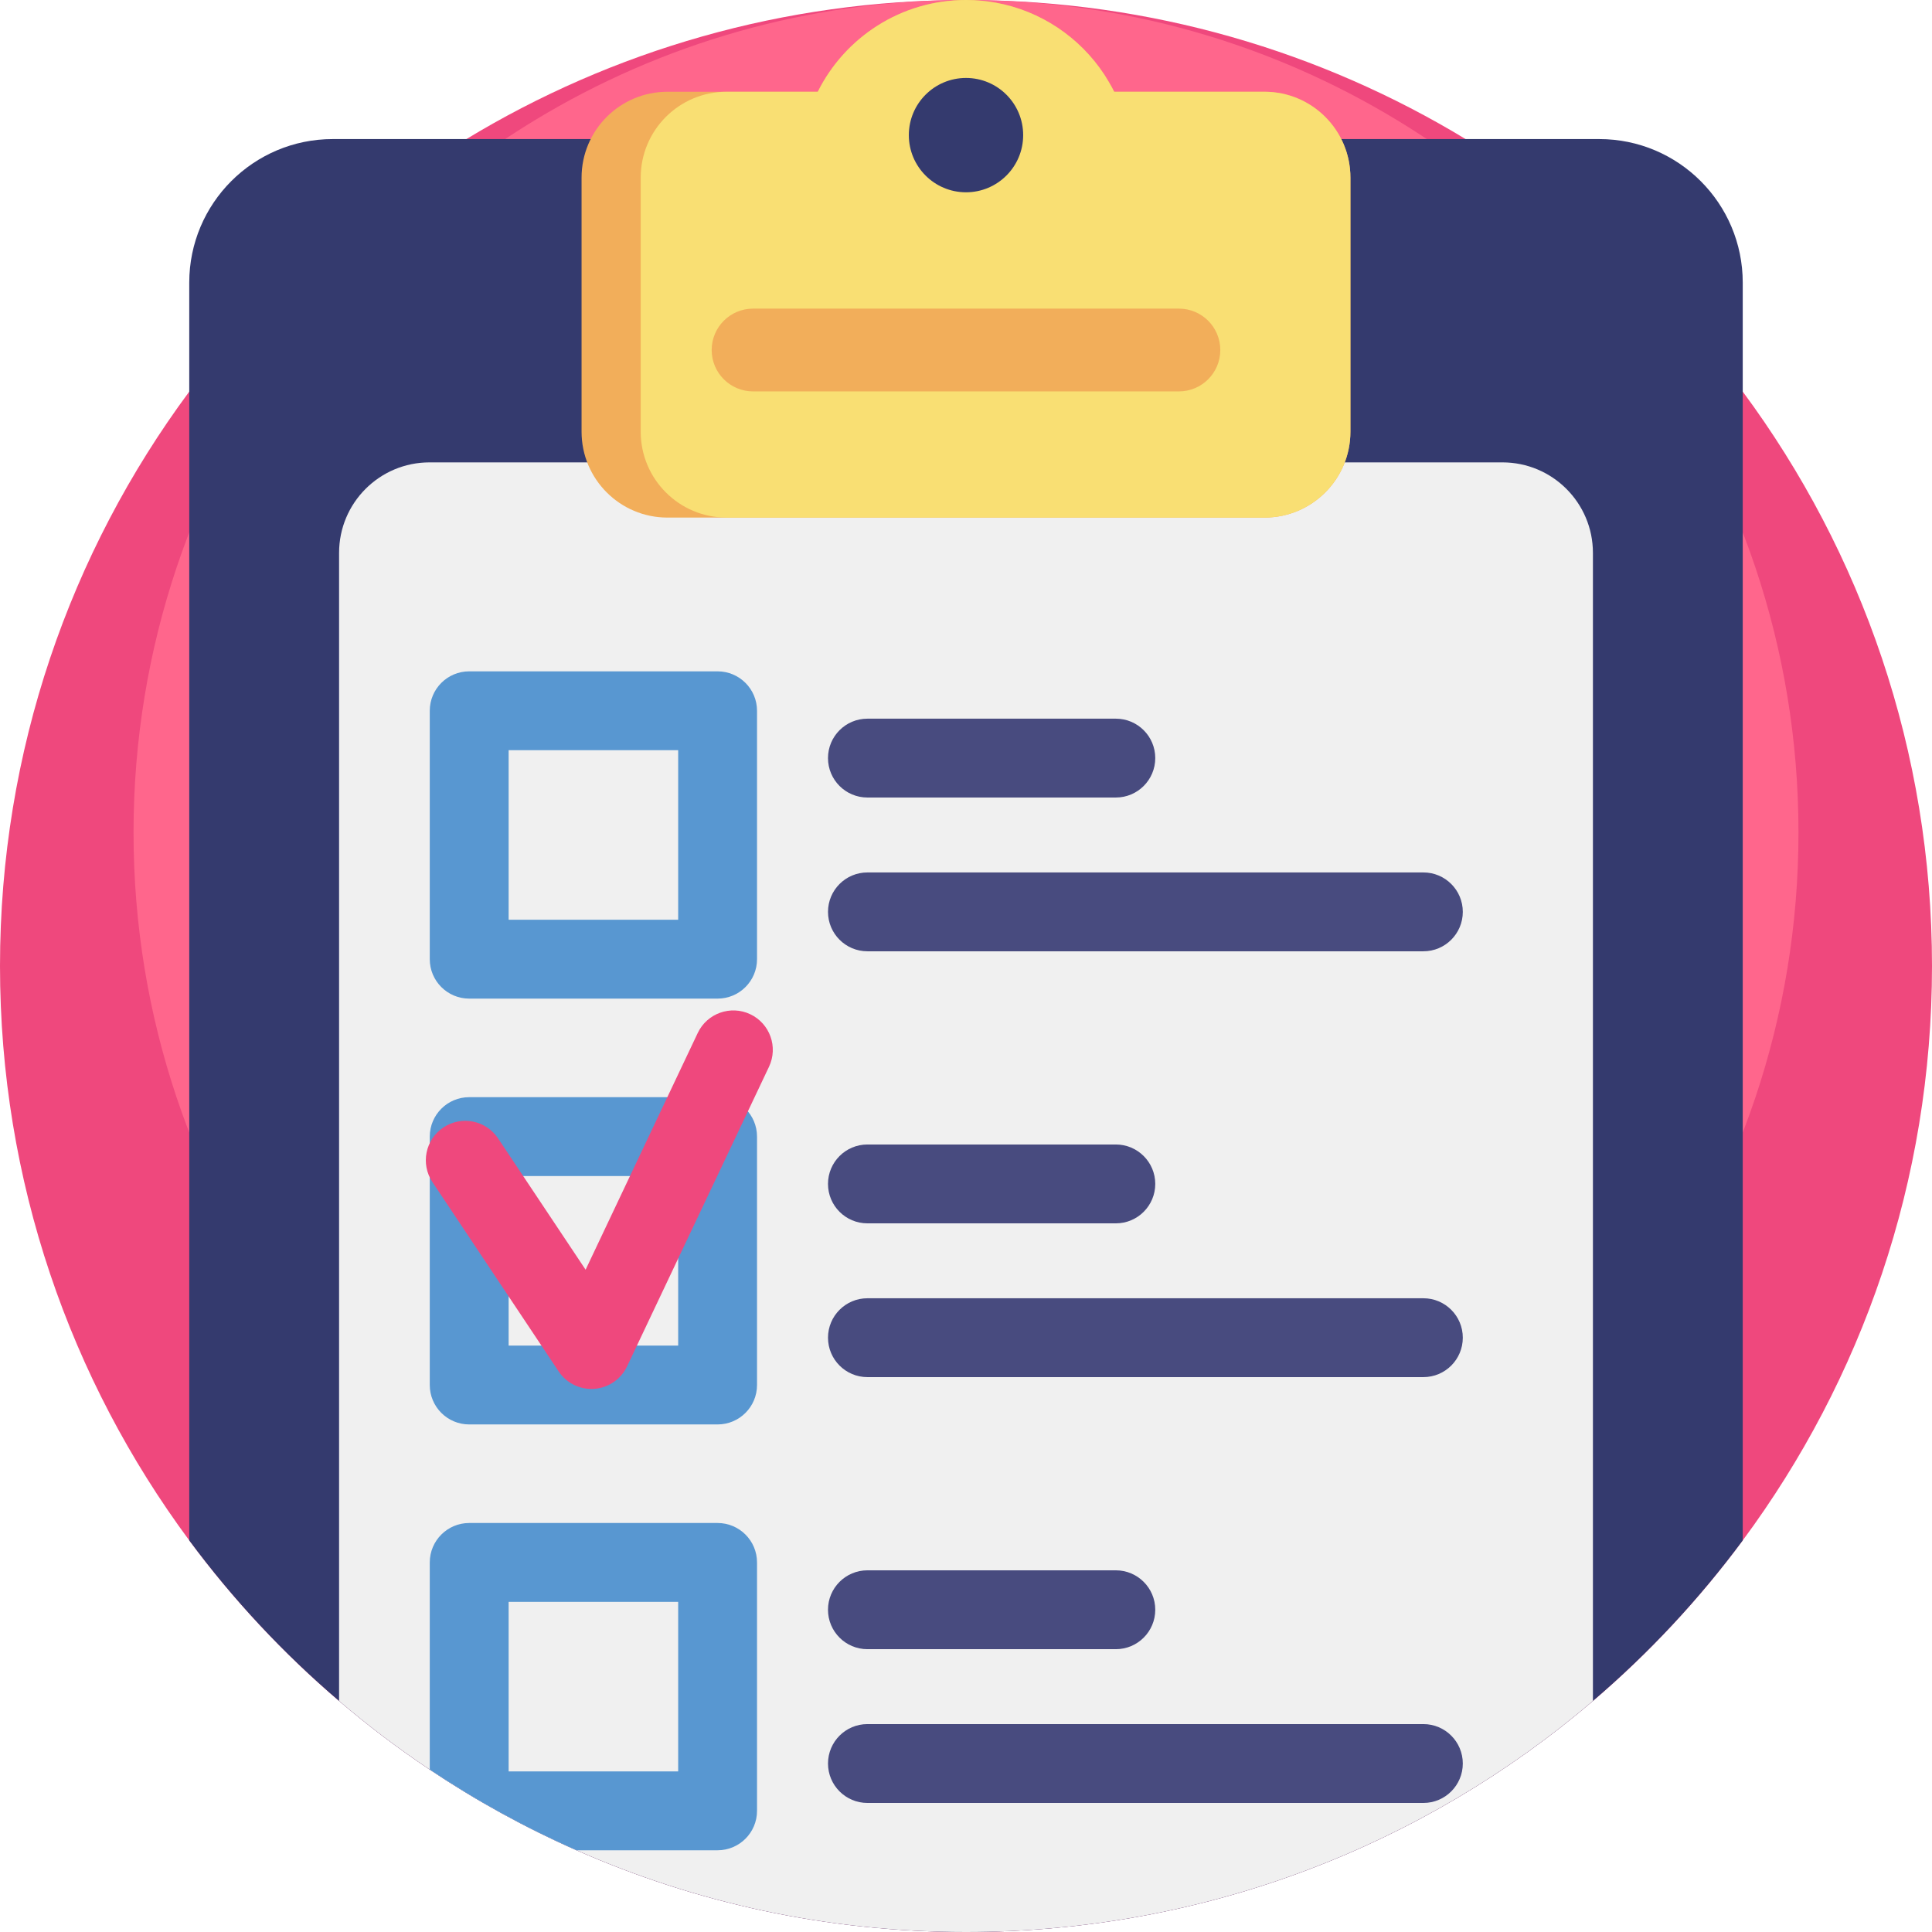
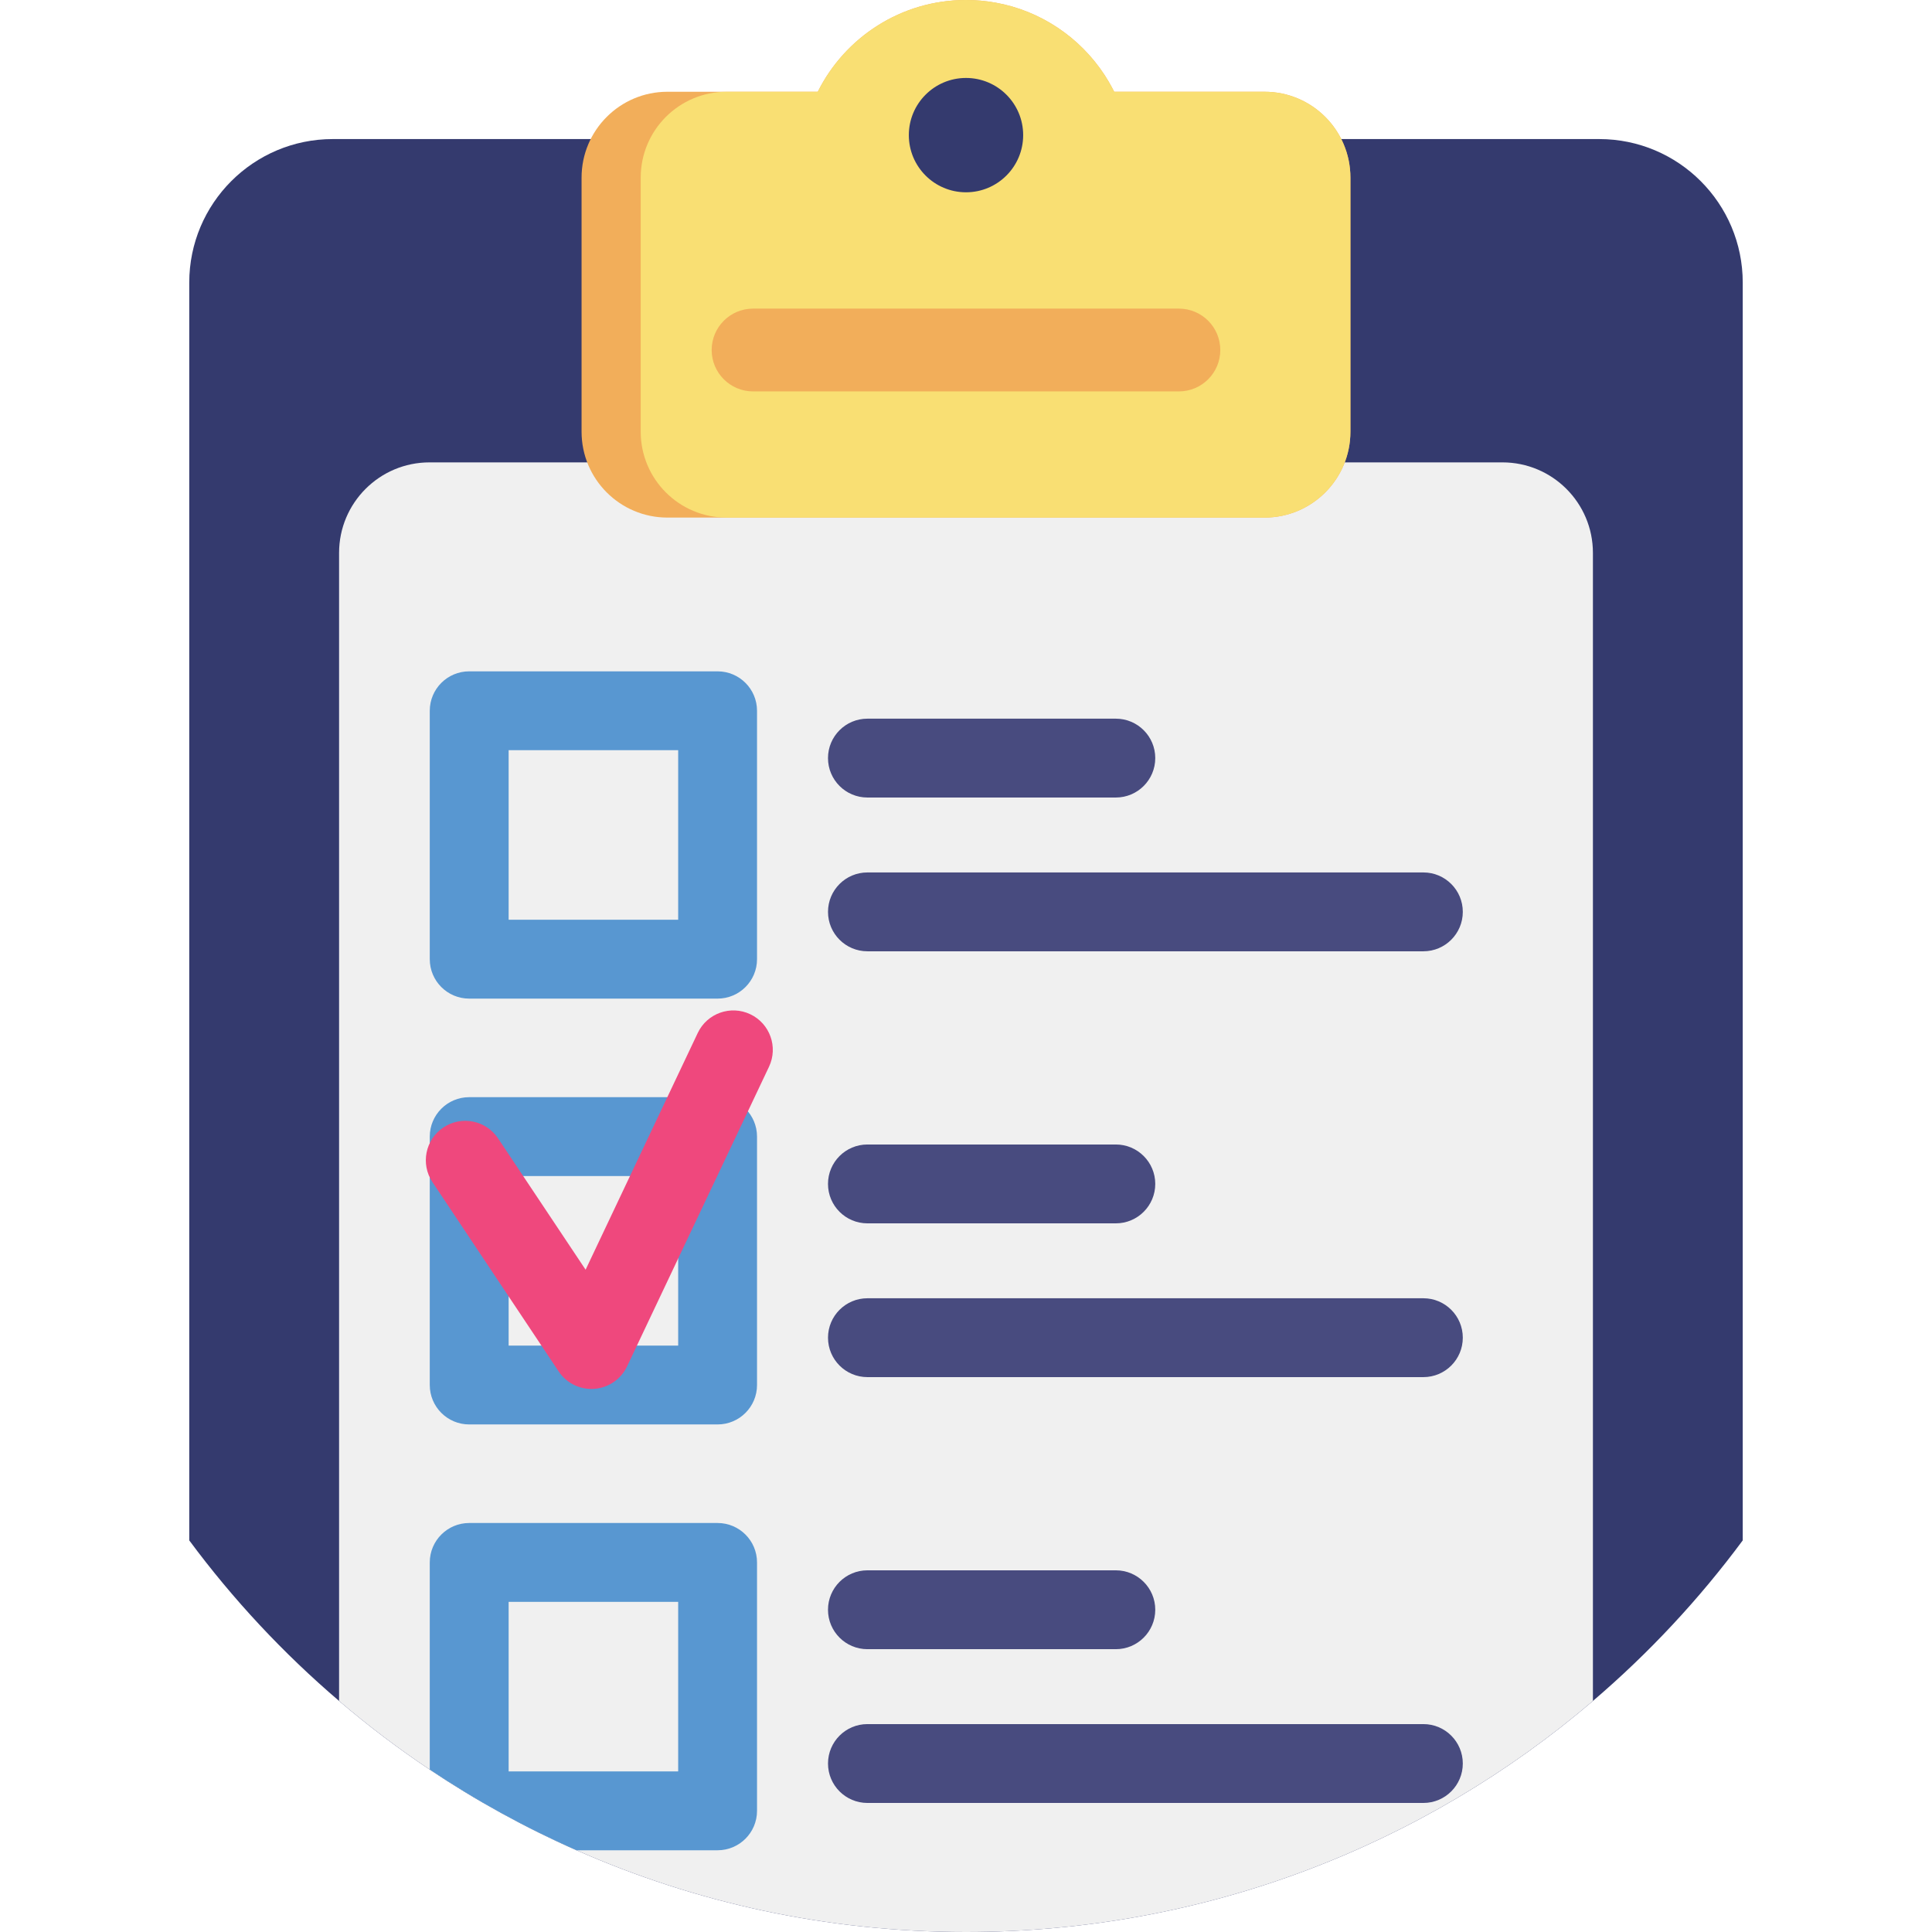
<svg xmlns="http://www.w3.org/2000/svg" width="181" height="181" viewBox="0 0 181 181" fill="none">
-   <path d="M181 90.5C181 110.654 174.41 129.271 163.269 144.312C159.173 149.842 154.459 154.892 149.233 159.354C133.427 172.851 112.918 181 90.5 181C77.516 181 65.175 178.267 54.015 173.342C49.195 171.219 44.596 168.685 40.263 165.785C37.3 163.809 34.467 161.658 31.767 159.354C26.54 154.891 21.827 149.842 17.73 144.312C6.59 129.271 0 110.654 0 90.5C0 70.346 6.59 51.729 17.731 36.688C24.749 27.213 33.574 19.156 43.695 13.028C57.351 4.758 73.368 0 90.5 0C90.618 0 90.737 0 90.855 0.004C107.854 0.066 123.745 4.813 137.305 13.028C147.426 19.156 156.251 27.213 163.269 36.688C174.41 51.729 181 70.346 181 90.5Z" fill="#EF487D" />
-   <path d="M168.491 77.991C168.491 95.359 162.812 111.403 153.211 124.365C149.681 129.13 145.619 133.482 141.115 137.328C127.494 148.959 109.82 155.982 90.501 155.982C79.312 155.982 68.676 153.626 59.059 149.383C54.905 147.552 50.942 145.368 47.207 142.869C44.655 141.167 42.213 139.314 39.886 137.327C35.382 133.482 31.32 129.13 27.79 124.365C18.189 111.402 12.51 95.358 12.51 77.99C12.51 60.623 18.188 44.579 27.789 31.616C33.837 23.451 41.443 16.509 50.165 11.227C61.933 4.1 75.736 0 90.5 0C90.602 0 90.704 0 90.805 0.003C105.455 0.057 119.15 4.148 130.835 11.227C139.558 16.509 147.163 23.451 153.211 31.616C162.812 44.579 168.491 60.623 168.491 77.991Z" fill="#FF668C" />
  <path d="M163.269 26.478V144.312C159.173 149.842 154.459 154.891 149.233 159.354C133.427 172.851 112.918 181 90.5 181C77.516 181 65.175 178.267 54.015 173.342C49.195 171.219 44.596 168.685 40.263 165.785C37.3 163.809 34.467 161.658 31.767 159.354C26.54 154.891 21.827 149.842 17.73 144.312V26.478C17.73 19.049 23.751 13.028 31.18 13.028H149.82C157.248 13.028 163.269 19.049 163.269 26.478Z" fill="#343A6E" />
  <path d="M149.233 51.796V159.354C133.427 172.851 112.918 181 90.5 181C77.516 181 65.175 178.267 54.015 173.342C49.195 171.219 44.596 168.685 40.263 165.785C37.3 163.809 34.467 161.658 31.767 159.354V51.796C31.767 47.112 35.56 43.318 40.241 43.318H140.755C145.435 43.318 149.233 47.112 149.233 51.796Z" fill="#F0F0F0" />
  <path d="M126.514 16.645V40.441C126.514 44.888 122.912 48.49 118.465 48.49H62.533C58.085 48.49 54.484 44.888 54.484 40.441V16.645C54.484 12.197 58.085 8.596 62.533 8.596H76.614C79.155 3.502 84.419 0 90.499 0C91.445 0 92.372 0.085 93.27 0.248C97.525 1.012 101.175 3.517 103.461 6.993C103.491 7.037 103.517 7.078 103.543 7.122C103.76 7.458 103.968 7.806 104.156 8.16C104.241 8.315 104.319 8.463 104.385 8.596H118.466C122.913 8.596 126.514 12.198 126.514 16.645Z" fill="#F2AE5A" />
  <path d="M126.514 16.645V40.441C126.514 44.888 122.912 48.49 118.465 48.49H68.073C63.626 48.49 60.025 44.888 60.025 40.441V16.645C60.025 12.197 63.626 8.596 68.073 8.596H76.614C79.155 3.502 84.419 0 90.499 0C91.445 0 92.372 0.085 93.269 0.248C97.525 1.012 101.174 3.517 103.461 6.993C103.491 7.037 103.516 7.078 103.542 7.122C103.779 7.503 103.986 7.854 104.156 8.16C104.24 8.315 104.318 8.463 104.385 8.596H118.466C122.913 8.596 126.514 12.198 126.514 16.645Z" fill="#F9DF73" />
  <path d="M90.5 18.015C93.458 18.015 95.856 15.617 95.856 12.659C95.856 9.701 93.458 7.303 90.5 7.303C87.542 7.303 85.144 9.701 85.144 12.659C85.144 15.617 87.542 18.015 90.5 18.015Z" fill="#343A6E" />
  <path d="M110.446 36.669H70.552C68.41 36.669 66.673 34.933 66.673 32.791C66.673 30.649 68.41 28.913 70.552 28.913H110.446C112.588 28.913 114.324 30.649 114.324 32.791C114.324 34.933 112.588 36.669 110.446 36.669Z" fill="#F2AE5A" />
  <path d="M67.228 93.555H43.957C41.917 93.555 40.263 91.901 40.263 89.861V66.589C40.263 64.549 41.917 62.895 43.957 62.895H67.228C69.268 62.895 70.922 64.549 70.922 66.589V89.861C70.922 91.901 69.268 93.555 67.228 93.555ZM47.651 86.167H63.535V70.283H47.651V86.167Z" fill="#5897D1" />
  <path d="M104.537 74.716H81.265C79.225 74.716 77.571 73.062 77.571 71.022C77.571 68.982 79.225 67.329 81.265 67.329H104.537C106.576 67.329 108.231 68.982 108.231 71.022C108.231 73.062 106.576 74.716 104.537 74.716Z" fill="#484B7F" />
  <path d="M133.349 89.122H81.266C79.226 89.122 77.572 87.469 77.572 85.428C77.572 83.388 79.226 81.735 81.266 81.735H133.349C135.389 81.735 137.043 83.388 137.043 85.428C137.043 87.469 135.389 89.122 133.349 89.122Z" fill="#484B7F" />
  <path d="M67.228 133.449H43.957C41.917 133.449 40.263 131.795 40.263 129.755V106.483C40.263 104.443 41.917 102.789 43.957 102.789H67.228C69.268 102.789 70.922 104.443 70.922 106.483V129.755C70.922 131.795 69.268 133.449 67.228 133.449ZM47.651 126.061H63.535V110.177H47.651V126.061Z" fill="#5897D1" />
  <path d="M104.537 114.61H81.265C79.225 114.61 77.571 112.956 77.571 110.916C77.571 108.876 79.225 107.222 81.265 107.222H104.537C106.576 107.222 108.231 108.876 108.231 110.916C108.231 112.956 106.576 114.61 104.537 114.61Z" fill="#484B7F" />
  <path d="M133.349 129.016H81.266C79.226 129.016 77.572 127.362 77.572 125.322C77.572 123.282 79.226 121.628 81.266 121.628H133.349C135.389 121.628 137.043 123.282 137.043 125.322C137.043 127.362 135.389 129.016 133.349 129.016Z" fill="#484B7F" />
  <path d="M67.228 142.683H43.957C41.918 142.683 40.263 144.338 40.263 146.377V165.785C44.596 168.685 49.195 171.219 54.015 173.343H67.228C69.267 173.343 70.922 171.688 70.922 169.649V146.377C70.922 144.338 69.267 142.683 67.228 142.683ZM63.535 165.955H47.651V150.071H63.535V165.955Z" fill="#5897D1" />
  <path d="M104.537 154.504H81.265C79.225 154.504 77.571 152.85 77.571 150.81C77.571 148.77 79.225 147.116 81.265 147.116H104.537C106.576 147.116 108.231 148.77 108.231 150.81C108.231 152.85 106.576 154.504 104.537 154.504Z" fill="#484B7F" />
  <path d="M133.349 168.91H81.266C79.226 168.91 77.572 167.256 77.572 165.216C77.572 163.176 79.226 161.522 81.266 161.522H133.349C135.389 161.522 137.043 163.176 137.043 165.216C137.043 167.256 135.389 168.91 133.349 168.91Z" fill="#484B7F" />
  <path d="M55.408 130.124C54.179 130.124 53.023 129.511 52.335 128.479L40.515 110.748C39.383 109.051 39.842 106.757 41.539 105.626C43.237 104.494 45.53 104.953 46.662 106.651L54.863 118.953L65.368 96.775C66.241 94.932 68.444 94.145 70.288 95.018C72.131 95.891 72.918 98.094 72.045 99.938L58.747 128.011C58.177 129.214 57.004 130.017 55.677 130.114C55.587 130.121 55.497 130.124 55.408 130.124Z" fill="#EF487D" />
</svg>
